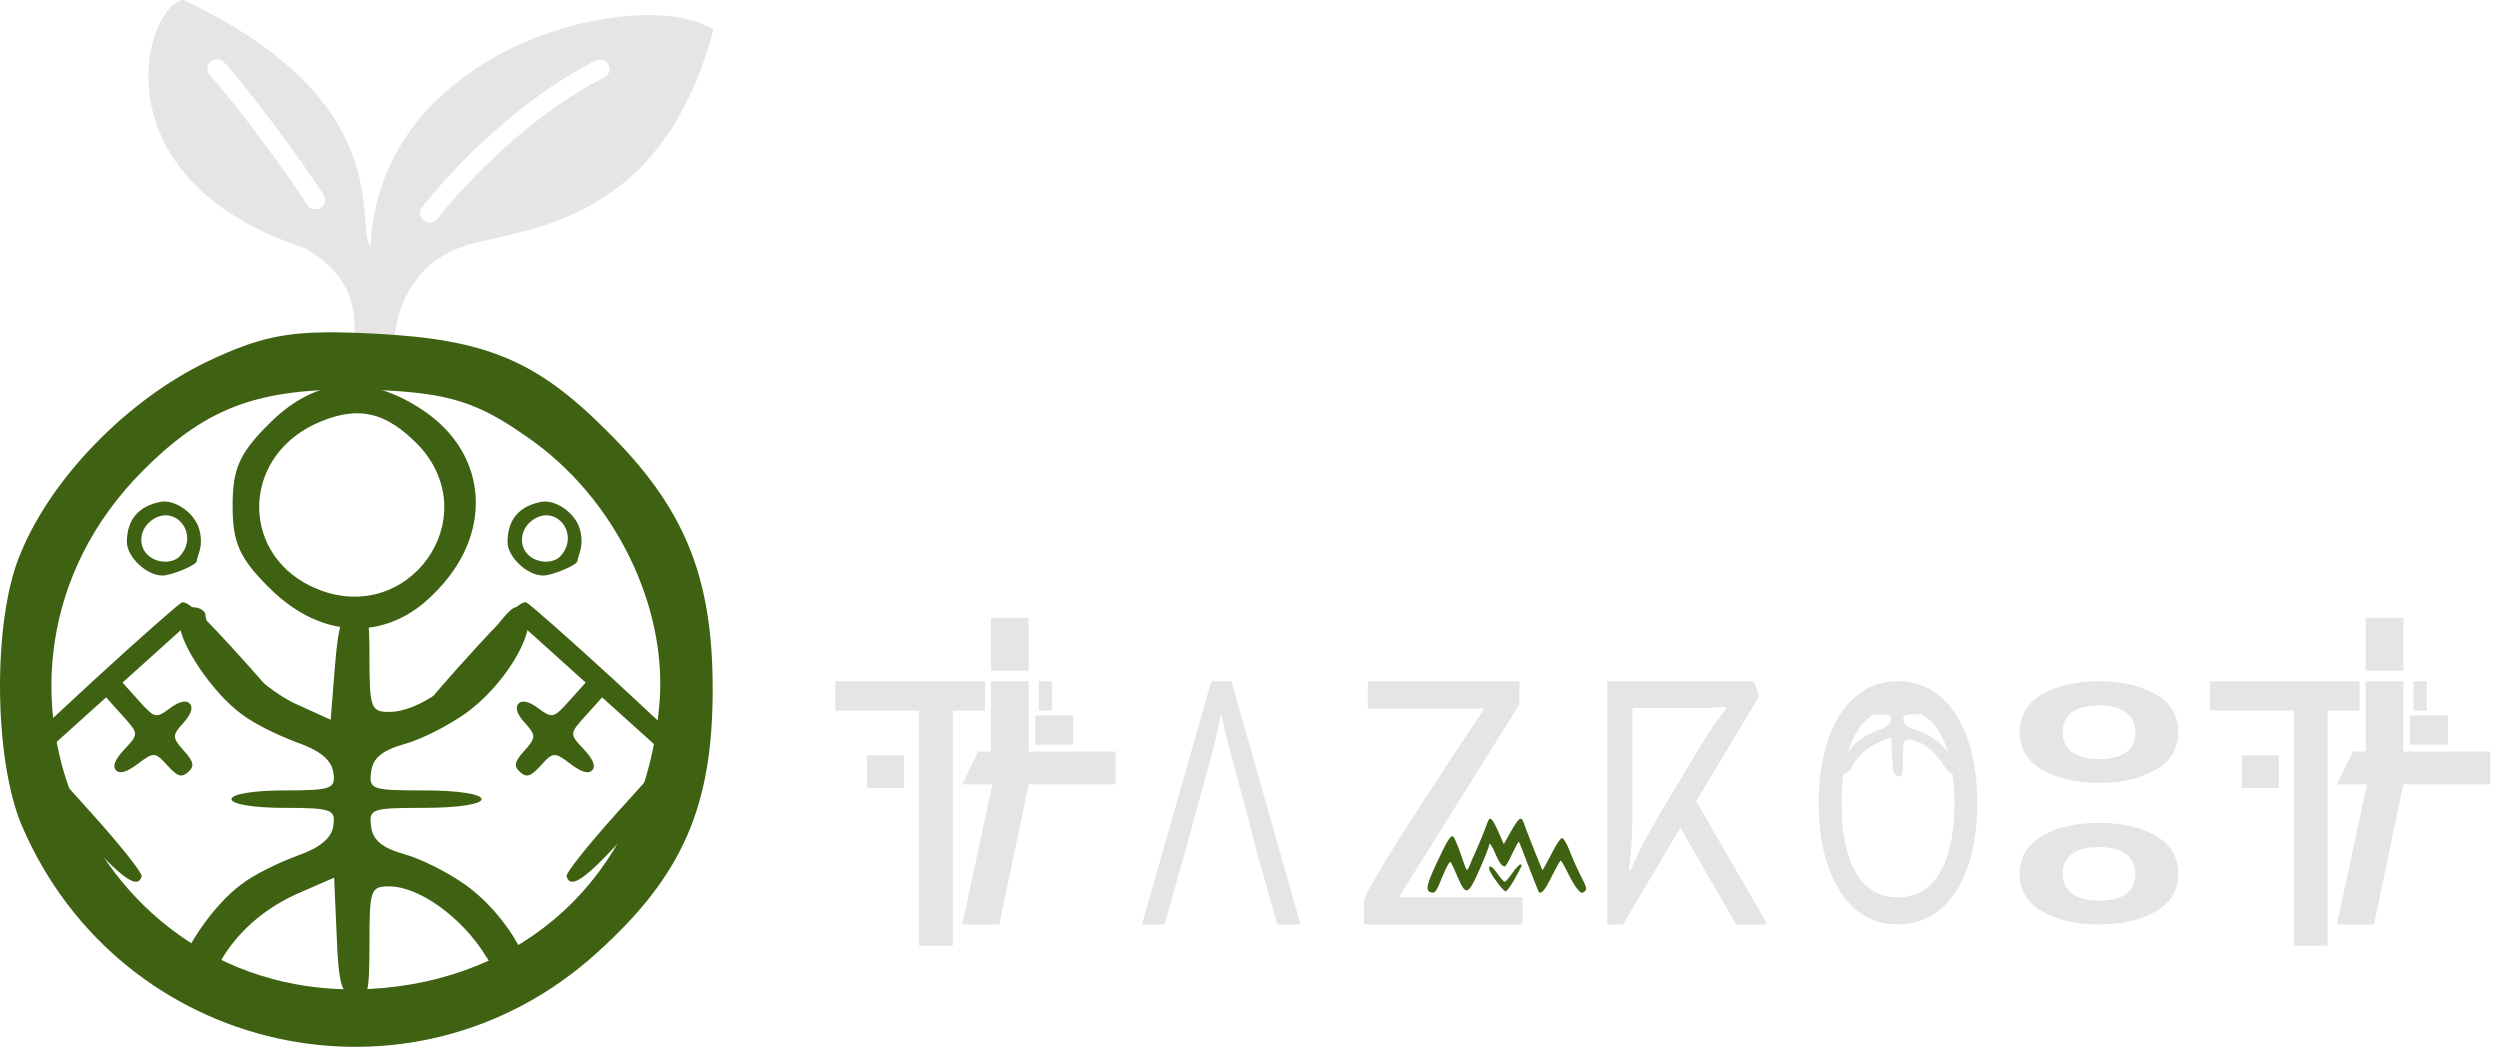
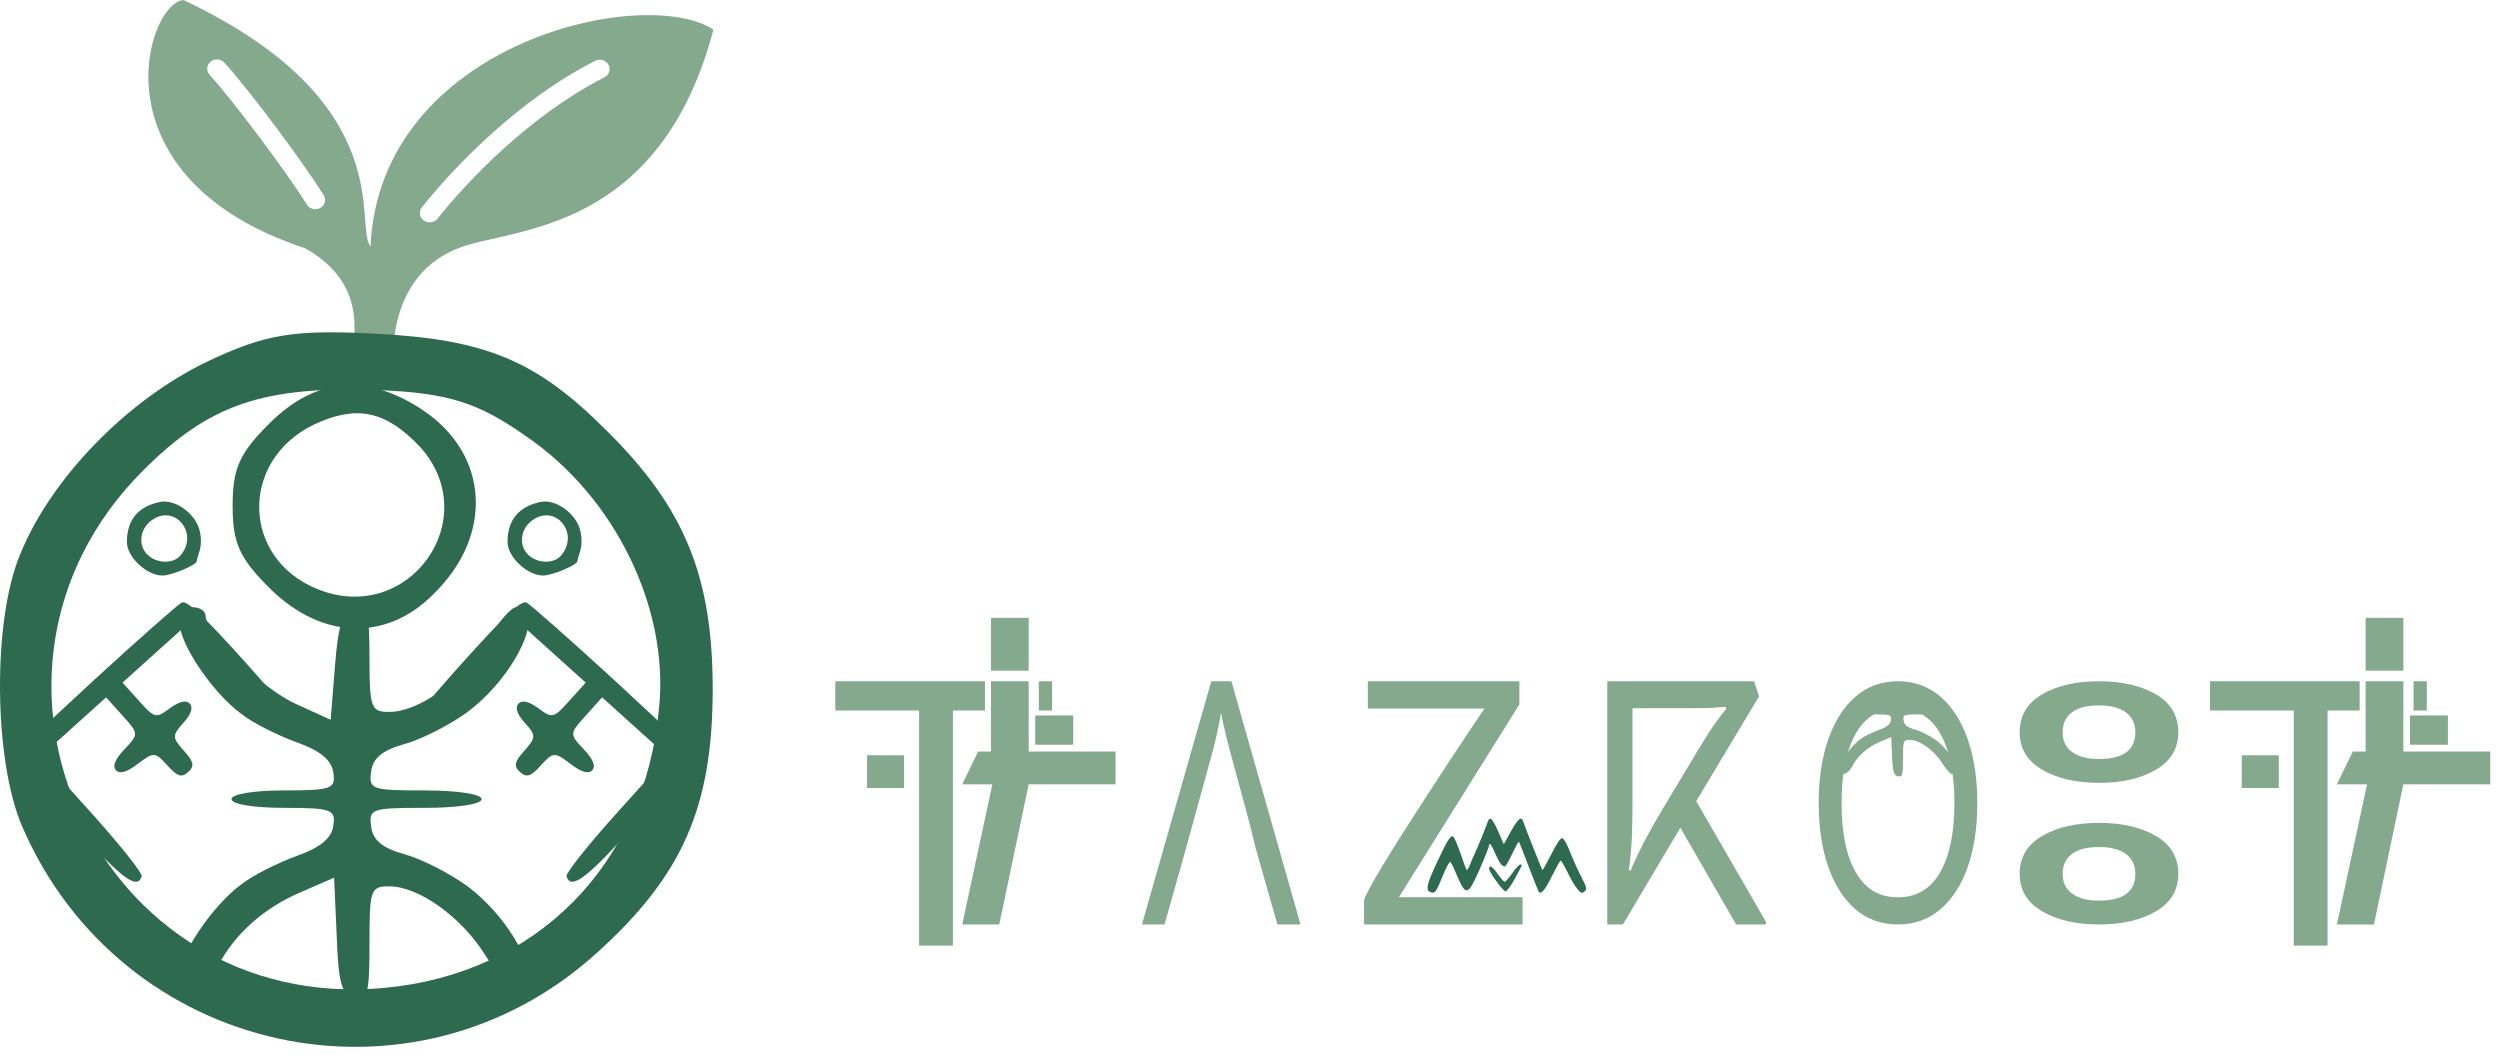
<svg xmlns="http://www.w3.org/2000/svg" width="127" height="54" viewBox="0 0 127 54" fill="none">
-   <path d="M26.741 30.605C26.924 30.694 28.922 32.456 31.196 34.541L35.307 38.356L32.574 41.518C29.933 44.535 28.999 45.279 28.78 44.516C28.732 44.36 29.869 42.93 31.313 41.325L33.921 38.429L32.254 36.928L30.587 35.427L29.762 36.344C28.936 37.261 28.917 37.281 29.632 38.038C30.136 38.568 30.274 38.918 30.086 39.126C29.898 39.335 29.536 39.234 28.956 38.788C28.171 38.194 28.092 38.198 27.472 38.886C26.966 39.449 26.751 39.52 26.418 39.219C26.084 38.919 26.132 38.698 26.639 38.136C27.239 37.469 27.233 37.35 26.664 36.724C26.285 36.307 26.147 35.957 26.335 35.749C26.523 35.54 26.885 35.641 27.34 35.974C28.063 36.512 28.121 36.489 28.928 35.593L29.754 34.676L28.191 33.269L26.628 31.862L24.02 34.758C21.956 37.051 21.33 37.619 21.026 37.496C20.803 37.409 20.615 37.24 20.609 37.121C20.622 36.981 21.891 35.446 23.486 33.674C25.644 31.278 26.457 30.5 26.741 30.605Z" fill="#3F6212" />
-   <path d="M9.237 30.605C9.054 30.694 7.055 32.456 4.782 34.541L0.67 38.356L3.403 41.518C6.045 44.535 6.979 45.279 7.197 44.516C7.245 44.36 6.109 42.93 4.664 41.325L2.056 38.429L3.723 36.928L5.39 35.427L6.216 36.344C7.042 37.261 7.06 37.281 6.346 38.038C5.841 38.568 5.704 38.918 5.891 39.126C6.079 39.335 6.442 39.234 7.021 38.788C7.807 38.194 7.886 38.198 8.505 38.886C9.012 39.449 9.226 39.52 9.56 39.219C9.893 38.919 9.845 38.698 9.339 38.136C8.738 37.469 8.745 37.35 9.313 36.724C9.693 36.307 9.83 35.957 9.642 35.749C9.455 35.54 9.092 35.641 8.638 35.974C7.915 36.512 7.856 36.489 7.05 35.593L6.224 34.676L7.787 33.269L9.35 31.862L11.958 34.758C14.022 37.051 14.647 37.619 14.952 37.496C15.175 37.409 15.362 37.24 15.368 37.121C15.356 36.981 14.086 35.446 12.491 33.674C10.334 31.278 9.52 30.5 9.237 30.605Z" fill="#3F6212" />
-   <path d="M13.741 21.456C12.157 23.015 11.817 23.795 11.817 25.689C11.817 27.582 12.157 28.362 13.741 29.922C16.343 32.483 19.623 32.595 21.999 30.2C25.11 27.192 24.828 23.071 21.49 20.843C18.662 18.95 16.06 19.173 13.741 21.456ZM21.32 22.681C24.658 26.357 20.755 31.815 16.116 29.922C12.27 28.362 12.157 23.405 15.947 21.567C18.096 20.565 19.567 20.843 21.32 22.681Z" fill="#3F6212" />
-   <path d="M9.132 31.69C9.132 32.709 10.796 35.191 12.242 36.254C12.855 36.741 14.126 37.362 15.089 37.716C16.228 38.115 16.842 38.602 16.929 39.223C17.061 40.065 16.885 40.153 14.432 40.153C12.943 40.153 11.76 40.331 11.76 40.596C11.76 40.862 12.943 41.039 14.432 41.039C16.885 41.039 17.061 41.128 16.929 41.97C16.842 42.59 16.228 43.078 15.089 43.476C14.126 43.831 12.855 44.451 12.242 44.939C10.796 46.002 9.132 48.483 9.132 49.503C9.132 50.743 10.358 50.522 11.059 49.104C11.892 47.464 13.425 46.091 15.352 45.293L16.973 44.584L17.105 47.553C17.192 49.99 17.367 50.566 18.024 50.699C18.681 50.832 18.769 50.477 18.769 47.952C18.769 45.205 18.813 45.027 19.777 45.027C21.266 45.027 23.456 46.578 24.683 48.572C25.296 49.547 25.953 50.344 26.216 50.344C27.837 50.344 26.172 46.755 23.631 44.939C22.755 44.318 21.354 43.609 20.521 43.388C19.426 43.078 18.944 42.679 18.857 42.014C18.725 41.084 18.857 41.039 21.573 41.039C23.194 41.039 24.464 40.862 24.464 40.596C24.464 40.331 23.194 40.153 21.573 40.153C18.857 40.153 18.725 40.109 18.857 39.178C18.944 38.514 19.426 38.115 20.521 37.805C21.354 37.583 22.755 36.874 23.631 36.254C26.172 34.437 27.837 30.848 26.216 30.848C25.953 30.848 25.296 31.646 24.683 32.621C23.456 34.614 21.266 36.165 19.777 36.165C18.857 36.165 18.769 35.988 18.769 33.462C18.769 31.158 18.681 30.804 18.024 30.937C17.411 31.025 17.192 31.646 17.017 33.817L16.798 36.564L15.046 35.767C13.337 35.013 10.446 32.178 10.446 31.291C10.446 31.025 10.139 30.848 9.789 30.848C9.438 30.848 9.132 31.203 9.132 31.69Z" fill="#3F6212" />
-   <path d="M29.435 26.812C29.169 26.015 28.194 25.357 27.485 25.495C26.35 25.72 25.783 26.413 25.783 27.539C25.783 28.284 26.776 29.237 27.591 29.237C28.052 29.237 29.328 28.7 29.328 28.509C29.328 28.474 29.399 28.215 29.488 27.938C29.576 27.591 29.559 27.193 29.435 26.812ZM28.477 28.249C28.105 28.648 27.29 28.63 26.829 28.18C26.333 27.695 26.439 26.863 27.042 26.43C28.229 25.564 29.488 27.123 28.477 28.249Z" fill="#3F6212" />
-   <path d="M10.098 26.812C9.832 26.015 8.857 25.357 8.148 25.495C7.014 25.72 6.446 26.413 6.446 27.539C6.446 28.284 7.439 29.237 8.254 29.237C8.715 29.237 9.991 28.7 9.991 28.509C9.991 28.474 10.062 28.215 10.151 27.938C10.24 27.591 10.222 27.193 10.098 26.812ZM9.141 28.249C8.768 28.648 7.953 28.63 7.492 28.18C6.996 27.695 7.102 26.863 7.705 26.43C8.892 25.564 10.151 27.123 9.141 28.249Z" fill="#3F6212" />
-   <path d="M18.822 12.517C17.959 11.475 20.372 5.214 9.316 3.39795e-05C7.421 0.185 4.649 9.037 15.503 12.612C18.691 14.431 17.976 17.015 17.868 18.474L19.994 18.631C19.994 18.631 19.467 13.941 23.478 12.534C26.207 11.577 33.535 11.749 36.243 1.502C32.7 -0.806 19.288 2.187 18.822 12.517ZM16.27 10.565C16.034 10.697 15.729 10.62 15.588 10.394C14.617 8.821 11.88 5.155 10.65 3.8C10.469 3.601 10.492 3.302 10.699 3.132C10.906 2.962 11.221 2.985 11.4 3.184C12.706 4.629 15.412 8.254 16.445 9.917C16.585 10.143 16.506 10.433 16.27 10.565ZM30.709 3.927C26.929 5.837 23.703 9.242 22.224 11.111C22.059 11.319 21.747 11.359 21.528 11.2C21.309 11.041 21.265 10.745 21.43 10.536C22.976 8.592 26.244 5.117 30.236 3.09C30.478 2.967 30.779 3.056 30.91 3.287C31.04 3.518 30.95 3.804 30.709 3.927Z" fill="#E7E5E4" />
-   <path d="M10.493 18.386C6.482 20.319 2.615 24.259 1.039 28.126C-0.393 31.492 -0.322 38.583 1.111 41.949C6.124 53.623 20.95 56.917 30.332 48.395C34.701 44.456 36.205 40.946 36.205 35.002C36.205 29.272 34.773 25.762 30.762 21.823C27.252 18.314 24.674 17.24 19.088 16.953C14.934 16.738 13.501 16.953 10.493 18.386ZM26.751 22.181C31.263 25.261 33.985 30.919 33.483 35.933C32.767 43.954 27.252 49.469 19.517 50.185C4.978 51.546 -3.043 34.214 7.27 23.9C10.636 20.534 13.358 19.603 19.231 19.818C22.812 19.961 24.316 20.463 26.751 22.181Z" fill="#3F6212" />
-   <path d="M106.628 39.769C105.465 39.769 104.504 39.547 103.744 39.103C102.981 38.661 102.6 38.026 102.6 37.197C102.6 36.356 102.981 35.714 103.744 35.27C104.504 34.829 105.465 34.608 106.628 34.608C107.792 34.608 108.755 34.829 109.518 35.27C110.277 35.714 110.657 36.356 110.657 37.197C110.657 38.026 110.277 38.661 109.518 39.103C108.755 39.547 107.792 39.769 106.628 39.769ZM106.628 38.558C107.86 38.558 108.476 38.104 108.476 37.197C108.476 36.771 108.318 36.437 108.004 36.195C107.685 35.955 107.227 35.835 106.628 35.835C106.012 35.835 105.551 35.955 105.243 36.195C104.935 36.437 104.781 36.771 104.781 37.197C104.781 37.634 104.943 37.97 105.268 38.205C105.593 38.441 106.047 38.558 106.628 38.558ZM106.628 46.963C105.465 46.963 104.504 46.741 103.744 46.297C102.981 45.856 102.6 45.22 102.6 44.391C102.6 43.55 102.981 42.908 103.744 42.465C104.504 42.023 105.465 41.802 106.628 41.802C107.792 41.802 108.755 42.023 109.518 42.465C110.277 42.908 110.657 43.55 110.657 44.391C110.657 45.22 110.277 45.856 109.518 46.297C108.755 46.741 107.792 46.963 106.628 46.963ZM106.628 45.752C107.86 45.752 108.476 45.299 108.476 44.391C108.476 43.965 108.318 43.631 108.004 43.389C107.685 43.149 107.227 43.029 106.628 43.029C106.012 43.029 105.551 43.149 105.243 43.389C104.935 43.631 104.781 43.965 104.781 44.391C104.781 44.828 104.943 45.164 105.268 45.4C105.593 45.635 106.047 45.752 106.628 45.752Z" fill="#E7E5E4" />
-   <path d="M96.412 46.963C95.573 46.963 94.854 46.705 94.255 46.19C93.656 45.674 93.195 44.953 92.874 44.028C92.551 43.105 92.39 42.026 92.39 40.794C92.39 39.561 92.553 38.48 92.879 37.55C93.205 36.62 93.668 35.897 94.268 35.381C94.866 34.866 95.581 34.608 96.412 34.608C97.244 34.608 97.961 34.866 98.564 35.381C99.167 35.897 99.632 36.62 99.958 37.55C100.284 38.48 100.447 39.561 100.447 40.794C100.447 42.026 100.286 43.105 99.965 44.028C99.642 44.953 99.18 45.674 98.576 46.19C97.973 46.705 97.252 46.963 96.412 46.963ZM96.412 45.584C97.35 45.584 98.063 45.164 98.552 44.324C99.041 43.483 99.285 42.307 99.285 40.794C99.285 39.281 99.043 38.101 98.559 37.254C98.073 36.409 97.358 35.986 96.412 35.986C95.475 35.986 94.764 36.409 94.28 37.254C93.794 38.101 93.551 39.281 93.551 40.794C93.551 42.307 93.794 43.483 94.28 44.324C94.764 45.164 95.475 45.584 96.412 45.584Z" fill="#E7E5E4" />
-   <path d="M77.347 46.963H69.29C69.29 46.963 69.29 46.489 69.29 45.786C69.29 45.083 75.41 35.992 75.41 35.992H69.485V34.608H77.185V35.785L71.064 45.578H77.347V46.963Z" fill="#E7E5E4" />
-   <path d="M81.65 46.963V34.608H89.103L89.362 35.37L86.168 40.699L89.708 46.824V46.963H88.197L85.362 42.049L82.442 46.963H81.65ZM82.83 44.229C83.07 43.675 83.31 43.17 83.55 42.713C83.789 42.258 84.063 41.772 84.37 41.253L86.168 38.259C86.427 37.821 86.678 37.417 86.922 37.048C87.168 36.679 87.425 36.333 87.693 36.01L87.665 35.906C87.396 35.929 87.151 35.946 86.931 35.958C86.71 35.969 86.418 35.975 86.053 35.975H82.931V40.889C82.931 41.443 82.919 42.002 82.896 42.568C82.871 43.133 82.821 43.675 82.744 44.194L82.83 44.229Z" fill="#E7E5E4" />
-   <path d="M63.806 43.155L63.465 41.776L62.455 38.054C62.43 37.962 62.388 37.796 62.329 37.555C62.27 37.313 62.211 37.066 62.152 36.814C62.102 36.55 62.059 36.349 62.026 36.211C61.967 36.567 61.9 36.917 61.824 37.262C61.748 37.595 61.685 37.859 61.634 38.054L60.611 41.776L60.233 43.155L59.159 46.963H58.01L61.533 34.608H62.556L66.067 46.963H64.893L63.806 43.155Z" fill="#E7E5E4" />
-   <path d="M45.927 38.368H44.047V40.032L45.927 40.032V40.032V38.368Z" fill="#E7E5E4" />
-   <path d="M48.882 39.843L49.688 38.179H50.341V34.608H52.257V38.179H56.671V39.843H52.257L50.762 46.963H48.882L50.412 39.843H48.882Z" fill="#E7E5E4" />
-   <path d="M52.257 34.071H50.341V31.385H52.257V34.071Z" fill="#E7E5E4" />
-   <path d="M54.521 37.831H52.589V36.345H54.521V37.831Z" fill="#E7E5E4" />
-   <path d="M52.773 36.094V34.608H53.447V36.094H52.773Z" fill="#E7E5E4" />
-   <path d="M42.435 36.094H46.69V48.037H48.407V39.856V36.094H50.035V34.608H42.435V36.094Z" fill="#E7E5E4" />
-   <path d="M115.761 38.368H113.881V40.032L115.761 40.032V40.032V38.368Z" fill="#E7E5E4" />
-   <path d="M118.716 39.843L119.522 38.179H120.175V34.608H122.091V38.179H126.505V39.843H122.091L120.596 46.963H118.716L120.246 39.843H118.716Z" fill="#E7E5E4" />
-   <path d="M122.091 34.071H120.175V31.385H122.091V34.071Z" fill="#E7E5E4" />
-   <path d="M124.355 37.831H122.423V36.345H124.355V37.831Z" fill="#E7E5E4" />
-   <path d="M122.607 36.094V34.608H123.281V36.094H122.607Z" fill="#E7E5E4" />
-   <path d="M112.27 36.094H116.524V48.037H118.24V39.856V36.094H119.869V34.608H112.27V36.094Z" fill="#E7E5E4" />
-   <path d="M75.578 41.745C75.48 42.037 75.057 43.069 74.91 43.381C74.831 43.547 74.723 43.8 74.664 43.956C74.605 44.111 74.537 44.209 74.507 44.189C74.478 44.16 74.33 43.77 74.183 43.322C74.026 42.875 73.859 42.495 73.81 42.485C73.682 42.436 73.515 42.699 72.965 43.878C72.474 44.939 72.415 45.221 72.661 45.319C72.896 45.406 72.945 45.348 73.289 44.501C73.466 44.063 73.643 43.741 73.682 43.79C73.731 43.829 73.888 44.17 74.046 44.55C74.468 45.533 74.586 45.484 75.165 44.16C75.43 43.566 75.637 43.021 75.647 42.943C75.647 42.748 75.774 42.923 75.99 43.43C76.177 43.848 76.305 44.014 76.452 44.014C76.491 44.014 76.658 43.722 76.825 43.361C76.992 43.011 77.139 42.738 77.159 42.758C77.179 42.777 77.405 43.342 77.65 44.004C77.906 44.666 78.132 45.241 78.161 45.29C78.269 45.475 78.485 45.231 78.839 44.501C79.055 44.072 79.251 43.722 79.281 43.722C79.32 43.722 79.467 43.985 79.624 44.296C79.772 44.618 79.998 44.997 80.115 45.144C80.302 45.377 80.361 45.397 80.489 45.29C80.636 45.173 80.617 45.095 80.292 44.472C80.096 44.082 79.841 43.508 79.723 43.186C79.595 42.865 79.438 42.592 79.359 42.573C79.281 42.563 79.065 42.875 78.809 43.391C78.573 43.848 78.367 44.218 78.357 44.199C78.318 44.16 77.513 42.125 77.385 41.745C77.277 41.453 77.139 41.56 76.756 42.232L76.393 42.884L76.108 42.232C75.804 41.56 75.686 41.453 75.578 41.745Z" fill="#3F6212" />
-   <path d="M76.825 44.355C76.658 44.598 76.481 44.793 76.442 44.793C76.393 44.793 76.236 44.618 76.088 44.404C75.814 44.014 75.647 43.907 75.647 44.131C75.647 44.306 76.354 45.28 76.481 45.28C76.55 45.28 76.747 45.007 76.933 44.676C77.356 43.897 77.356 43.917 77.228 43.917C77.179 43.917 76.992 44.111 76.825 44.355Z" fill="#3F6212" />
-   <path d="M96.702 35.682L96.059 35.697C96.103 35.971 96.044 36 95.227 36C94.73 36 94.336 36.058 94.336 36.144C94.336 36.231 94.73 36.289 95.227 36.289C96.044 36.289 96.103 36.318 96.059 36.592C96.03 36.794 95.826 36.953 95.446 37.082C95.125 37.198 94.701 37.4 94.497 37.559C94.015 37.905 93.46 38.713 93.46 39.045C93.46 39.449 93.869 39.377 94.102 38.915C94.38 38.381 94.891 37.934 95.533 37.674L96.074 37.443L96.118 38.41C96.147 39.204 96.205 39.392 96.424 39.435C96.643 39.478 96.672 39.363 96.672 38.54C96.672 37.645 96.687 37.587 97.008 37.587C97.505 37.587 98.235 38.093 98.644 38.742C98.848 39.06 99.067 39.319 99.155 39.319C99.695 39.319 99.14 38.15 98.293 37.559C98.001 37.357 97.534 37.126 97.257 37.054C96.891 36.953 96.731 36.823 96.702 36.606C96.658 36.303 96.702 36.289 97.607 36.289C98.147 36.289 98.571 36.231 98.571 36.144C98.571 36.058 98.147 36 97.607 36C96.702 36 96.658 35.986 96.702 35.682Z" fill="#E7E5E4" />
+   <path d="M26.741 30.605C26.924 30.694 28.922 32.456 31.196 34.541L35.307 38.356L32.574 41.518C29.933 44.535 28.999 45.279 28.78 44.516C28.732 44.36 29.869 42.93 31.313 41.325L33.921 38.429L32.254 36.928L30.587 35.427L29.762 36.344C28.936 37.261 28.917 37.281 29.632 38.038C30.136 38.568 30.274 38.918 30.086 39.126C29.898 39.335 29.536 39.234 28.956 38.788C28.171 38.194 28.092 38.198 27.472 38.886C26.966 39.449 26.751 39.52 26.418 39.219C26.084 38.919 26.132 38.698 26.639 38.136C27.239 37.469 27.233 37.35 26.664 36.724C26.285 36.307 26.147 35.957 26.335 35.749C26.523 35.54 26.885 35.641 27.34 35.974C28.063 36.512 28.121 36.489 28.928 35.593L29.754 34.676L28.191 33.269L26.628 31.862L24.02 34.758C21.956 37.051 21.33 37.619 21.026 37.496C20.803 37.409 20.615 37.24 20.609 37.121C20.622 36.981 21.891 35.446 23.486 33.674C25.644 31.278 26.457 30.5 26.741 30.605Z" fill="#2D6A4F" />
+   <path d="M9.237 30.605C9.054 30.694 7.055 32.456 4.782 34.541L0.67 38.356L3.403 41.518C6.045 44.535 6.979 45.279 7.197 44.516C7.245 44.36 6.109 42.93 4.664 41.325L2.056 38.429L3.723 36.928L5.39 35.427L6.216 36.344C7.042 37.261 7.06 37.281 6.346 38.038C5.841 38.568 5.704 38.918 5.891 39.126C6.079 39.335 6.442 39.234 7.021 38.788C7.807 38.194 7.886 38.198 8.505 38.886C9.012 39.449 9.226 39.52 9.56 39.219C9.893 38.919 9.845 38.698 9.339 38.136C8.738 37.469 8.745 37.35 9.313 36.724C9.693 36.307 9.83 35.957 9.642 35.749C9.455 35.54 9.092 35.641 8.638 35.974C7.915 36.512 7.856 36.489 7.05 35.593L6.224 34.676L7.787 33.269L9.35 31.862L11.958 34.758C14.022 37.051 14.647 37.619 14.952 37.496C15.175 37.409 15.362 37.24 15.368 37.121C15.356 36.981 14.086 35.446 12.491 33.674C10.334 31.278 9.52 30.5 9.237 30.605Z" fill="#2D6A4F" />
+   <path d="M13.741 21.456C12.157 23.015 11.817 23.795 11.817 25.689C11.817 27.582 12.157 28.362 13.741 29.922C16.343 32.483 19.623 32.595 21.999 30.2C25.11 27.192 24.828 23.071 21.49 20.843C18.662 18.95 16.06 19.173 13.741 21.456ZM21.32 22.681C24.658 26.357 20.755 31.815 16.116 29.922C12.27 28.362 12.157 23.405 15.947 21.567C18.096 20.565 19.567 20.843 21.32 22.681Z" fill="#2D6A4F" />
+   <path d="M9.132 31.69C9.132 32.709 10.796 35.191 12.242 36.254C12.855 36.741 14.126 37.362 15.089 37.716C16.228 38.115 16.842 38.602 16.929 39.223C17.061 40.065 16.885 40.153 14.432 40.153C12.943 40.153 11.76 40.331 11.76 40.596C11.76 40.862 12.943 41.039 14.432 41.039C16.885 41.039 17.061 41.128 16.929 41.97C16.842 42.59 16.228 43.078 15.089 43.476C14.126 43.831 12.855 44.451 12.242 44.939C10.796 46.002 9.132 48.483 9.132 49.503C9.132 50.743 10.358 50.522 11.059 49.104C11.892 47.464 13.425 46.091 15.352 45.293L16.973 44.584L17.105 47.553C17.192 49.99 17.367 50.566 18.024 50.699C18.681 50.832 18.769 50.477 18.769 47.952C18.769 45.205 18.813 45.027 19.777 45.027C21.266 45.027 23.456 46.578 24.683 48.572C25.296 49.547 25.953 50.344 26.216 50.344C27.837 50.344 26.172 46.755 23.631 44.939C22.755 44.318 21.354 43.609 20.521 43.388C19.426 43.078 18.944 42.679 18.857 42.014C18.725 41.084 18.857 41.039 21.573 41.039C23.194 41.039 24.464 40.862 24.464 40.596C24.464 40.331 23.194 40.153 21.573 40.153C18.857 40.153 18.725 40.109 18.857 39.178C18.944 38.514 19.426 38.115 20.521 37.805C21.354 37.583 22.755 36.874 23.631 36.254C26.172 34.437 27.837 30.848 26.216 30.848C25.953 30.848 25.296 31.646 24.683 32.621C23.456 34.614 21.266 36.165 19.777 36.165C18.857 36.165 18.769 35.988 18.769 33.462C18.769 31.158 18.681 30.804 18.024 30.937C17.411 31.025 17.192 31.646 17.017 33.817L16.798 36.564L15.046 35.767C13.337 35.013 10.446 32.178 10.446 31.291C10.446 31.025 10.139 30.848 9.789 30.848C9.438 30.848 9.132 31.203 9.132 31.69Z" fill="#2D6A4F" />
+   <path d="M29.435 26.812C29.169 26.015 28.194 25.357 27.485 25.495C26.35 25.72 25.783 26.413 25.783 27.539C25.783 28.284 26.776 29.237 27.591 29.237C28.052 29.237 29.328 28.7 29.328 28.509C29.328 28.474 29.399 28.215 29.488 27.938C29.576 27.591 29.559 27.193 29.435 26.812ZM28.477 28.249C28.105 28.648 27.29 28.63 26.829 28.18C26.333 27.695 26.439 26.863 27.042 26.43C28.229 25.564 29.488 27.123 28.477 28.249Z" fill="#2D6A4F" />
+   <path d="M10.098 26.812C9.832 26.015 8.857 25.357 8.148 25.495C7.014 25.72 6.446 26.413 6.446 27.539C6.446 28.284 7.439 29.237 8.254 29.237C8.715 29.237 9.991 28.7 9.991 28.509C9.991 28.474 10.062 28.215 10.151 27.938C10.24 27.591 10.222 27.193 10.098 26.812ZM9.141 28.249C8.768 28.648 7.953 28.63 7.492 28.18C6.996 27.695 7.102 26.863 7.705 26.43C8.892 25.564 10.151 27.123 9.141 28.249Z" fill="#2D6A4F" />
+   <path d="M18.822 12.517C17.959 11.475 20.372 5.214 9.316 3.39795e-05C7.421 0.185 4.649 9.037 15.503 12.612C18.691 14.431 17.976 17.015 17.868 18.474L19.994 18.631C19.994 18.631 19.467 13.941 23.478 12.534C26.207 11.577 33.535 11.749 36.243 1.502C32.7 -0.806 19.288 2.187 18.822 12.517ZM16.27 10.565C16.034 10.697 15.729 10.62 15.588 10.394C14.617 8.821 11.88 5.155 10.65 3.8C10.469 3.601 10.492 3.302 10.699 3.132C10.906 2.962 11.221 2.985 11.4 3.184C12.706 4.629 15.412 8.254 16.445 9.917C16.585 10.143 16.506 10.433 16.27 10.565ZM30.709 3.927C26.929 5.837 23.703 9.242 22.224 11.111C22.059 11.319 21.747 11.359 21.528 11.2C21.309 11.041 21.265 10.745 21.43 10.536C22.976 8.592 26.244 5.117 30.236 3.09C30.478 2.967 30.779 3.056 30.91 3.287C31.04 3.518 30.95 3.804 30.709 3.927Z" fill="#84A98C" />
+   <path d="M10.493 18.386C6.482 20.319 2.615 24.259 1.039 28.126C-0.393 31.492 -0.322 38.583 1.111 41.949C6.124 53.623 20.95 56.917 30.332 48.395C34.701 44.456 36.205 40.946 36.205 35.002C36.205 29.272 34.773 25.762 30.762 21.823C27.252 18.314 24.674 17.24 19.088 16.953C14.934 16.738 13.501 16.953 10.493 18.386ZM26.751 22.181C31.263 25.261 33.985 30.919 33.483 35.933C32.767 43.954 27.252 49.469 19.517 50.185C4.978 51.546 -3.043 34.214 7.27 23.9C10.636 20.534 13.358 19.603 19.231 19.818C22.812 19.961 24.316 20.463 26.751 22.181Z" fill="#2D6A4F" />
+   <path d="M106.628 39.769C105.465 39.769 104.504 39.547 103.744 39.103C102.981 38.661 102.6 38.026 102.6 37.197C102.6 36.356 102.981 35.714 103.744 35.27C104.504 34.829 105.465 34.608 106.628 34.608C107.792 34.608 108.755 34.829 109.518 35.27C110.277 35.714 110.657 36.356 110.657 37.197C110.657 38.026 110.277 38.661 109.518 39.103C108.755 39.547 107.792 39.769 106.628 39.769ZM106.628 38.558C107.86 38.558 108.476 38.104 108.476 37.197C108.476 36.771 108.318 36.437 108.004 36.195C107.685 35.955 107.227 35.835 106.628 35.835C106.012 35.835 105.551 35.955 105.243 36.195C104.935 36.437 104.781 36.771 104.781 37.197C104.781 37.634 104.943 37.97 105.268 38.205C105.593 38.441 106.047 38.558 106.628 38.558ZM106.628 46.963C105.465 46.963 104.504 46.741 103.744 46.297C102.981 45.856 102.6 45.22 102.6 44.391C102.6 43.55 102.981 42.908 103.744 42.465C104.504 42.023 105.465 41.802 106.628 41.802C107.792 41.802 108.755 42.023 109.518 42.465C110.277 42.908 110.657 43.55 110.657 44.391C110.657 45.22 110.277 45.856 109.518 46.297C108.755 46.741 107.792 46.963 106.628 46.963ZM106.628 45.752C107.86 45.752 108.476 45.299 108.476 44.391C108.476 43.965 108.318 43.631 108.004 43.389C107.685 43.149 107.227 43.029 106.628 43.029C106.012 43.029 105.551 43.149 105.243 43.389C104.935 43.631 104.781 43.965 104.781 44.391C104.781 44.828 104.943 45.164 105.268 45.4C105.593 45.635 106.047 45.752 106.628 45.752Z" fill="#84A98C" />
+   <path d="M96.412 46.963C95.573 46.963 94.854 46.705 94.255 46.19C93.656 45.674 93.195 44.953 92.874 44.028C92.551 43.105 92.39 42.026 92.39 40.794C92.39 39.561 92.553 38.48 92.879 37.55C93.205 36.62 93.668 35.897 94.268 35.381C94.866 34.866 95.581 34.608 96.412 34.608C97.244 34.608 97.961 34.866 98.564 35.381C99.167 35.897 99.632 36.62 99.958 37.55C100.284 38.48 100.447 39.561 100.447 40.794C100.447 42.026 100.286 43.105 99.965 44.028C99.642 44.953 99.18 45.674 98.576 46.19C97.973 46.705 97.252 46.963 96.412 46.963ZM96.412 45.584C97.35 45.584 98.063 45.164 98.552 44.324C99.041 43.483 99.285 42.307 99.285 40.794C99.285 39.281 99.043 38.101 98.559 37.254C98.073 36.409 97.358 35.986 96.412 35.986C95.475 35.986 94.764 36.409 94.28 37.254C93.794 38.101 93.551 39.281 93.551 40.794C93.551 42.307 93.794 43.483 94.28 44.324C94.764 45.164 95.475 45.584 96.412 45.584Z" fill="#84A98C" />
+   <path d="M77.347 46.963H69.29C69.29 46.963 69.29 46.489 69.29 45.786C69.29 45.083 75.41 35.992 75.41 35.992H69.485V34.608H77.185V35.785L71.064 45.578H77.347V46.963Z" fill="#84A98C" />
+   <path d="M81.65 46.963V34.608H89.103L89.362 35.37L86.168 40.699L89.708 46.824V46.963H88.197L85.362 42.049L82.442 46.963H81.65ZM82.83 44.229C83.07 43.675 83.31 43.17 83.55 42.713C83.789 42.258 84.063 41.772 84.37 41.253L86.168 38.259C86.427 37.821 86.678 37.417 86.922 37.048C87.168 36.679 87.425 36.333 87.693 36.01L87.665 35.906C87.396 35.929 87.151 35.946 86.931 35.958C86.71 35.969 86.418 35.975 86.053 35.975H82.931V40.889C82.931 41.443 82.919 42.002 82.896 42.568C82.871 43.133 82.821 43.675 82.744 44.194L82.83 44.229Z" fill="#84A98C" />
+   <path d="M63.806 43.155L63.465 41.776L62.455 38.054C62.43 37.962 62.388 37.796 62.329 37.555C62.27 37.313 62.211 37.066 62.152 36.814C62.102 36.55 62.059 36.349 62.026 36.211C61.967 36.567 61.9 36.917 61.824 37.262C61.748 37.595 61.685 37.859 61.634 38.054L60.611 41.776L60.233 43.155L59.159 46.963H58.01L61.533 34.608H62.556L66.067 46.963H64.893L63.806 43.155Z" fill="#84A98C" />
+   <path d="M45.927 38.368H44.047V40.032L45.927 40.032V40.032V38.368Z" fill="#84A98C" />
+   <path d="M48.882 39.843L49.688 38.179H50.341V34.608H52.257V38.179H56.671V39.843H52.257L50.762 46.963H48.882L50.412 39.843H48.882Z" fill="#84A98C" />
+   <path d="M52.257 34.071H50.341V31.385H52.257V34.071Z" fill="#84A98C" />
+   <path d="M54.521 37.831H52.589V36.345H54.521V37.831Z" fill="#84A98C" />
+   <path d="M52.773 36.094V34.608H53.447V36.094H52.773Z" fill="#84A98C" />
+   <path d="M42.435 36.094H46.69V48.037H48.407V39.856V36.094H50.035V34.608H42.435V36.094Z" fill="#84A98C" />
+   <path d="M115.761 38.368H113.881V40.032L115.761 40.032V40.032V38.368Z" fill="#84A98C" />
+   <path d="M118.716 39.843L119.522 38.179H120.175V34.608H122.091V38.179H126.505V39.843H122.091L120.596 46.963H118.716L120.246 39.843H118.716Z" fill="#84A98C" />
+   <path d="M122.091 34.071H120.175V31.385H122.091V34.071Z" fill="#84A98C" />
+   <path d="M124.355 37.831H122.423V36.345H124.355V37.831Z" fill="#84A98C" />
+   <path d="M122.607 36.094V34.608H123.281V36.094H122.607Z" fill="#84A98C" />
+   <path d="M112.27 36.094H116.524V48.037H118.24V39.856V36.094H119.869V34.608H112.27V36.094Z" fill="#84A98C" />
+   <path d="M75.578 41.745C75.48 42.037 75.057 43.069 74.91 43.381C74.831 43.547 74.723 43.8 74.664 43.956C74.605 44.111 74.537 44.209 74.507 44.189C74.478 44.16 74.33 43.77 74.183 43.322C74.026 42.875 73.859 42.495 73.81 42.485C73.682 42.436 73.515 42.699 72.965 43.878C72.474 44.939 72.415 45.221 72.661 45.319C72.896 45.406 72.945 45.348 73.289 44.501C73.466 44.063 73.643 43.741 73.682 43.79C73.731 43.829 73.888 44.17 74.046 44.55C74.468 45.533 74.586 45.484 75.165 44.16C75.43 43.566 75.637 43.021 75.647 42.943C75.647 42.748 75.774 42.923 75.99 43.43C76.177 43.848 76.305 44.014 76.452 44.014C76.491 44.014 76.658 43.722 76.825 43.361C76.992 43.011 77.139 42.738 77.159 42.758C77.179 42.777 77.405 43.342 77.65 44.004C77.906 44.666 78.132 45.241 78.161 45.29C78.269 45.475 78.485 45.231 78.839 44.501C79.055 44.072 79.251 43.722 79.281 43.722C79.32 43.722 79.467 43.985 79.624 44.296C79.772 44.618 79.998 44.997 80.115 45.144C80.302 45.377 80.361 45.397 80.489 45.29C80.636 45.173 80.617 45.095 80.292 44.472C80.096 44.082 79.841 43.508 79.723 43.186C79.595 42.865 79.438 42.592 79.359 42.573C79.281 42.563 79.065 42.875 78.809 43.391C78.573 43.848 78.367 44.218 78.357 44.199C78.318 44.16 77.513 42.125 77.385 41.745C77.277 41.453 77.139 41.56 76.756 42.232L76.393 42.884L76.108 42.232C75.804 41.56 75.686 41.453 75.578 41.745Z" fill="#2D6A4F" />
+   <path d="M76.825 44.355C76.658 44.598 76.481 44.793 76.442 44.793C76.393 44.793 76.236 44.618 76.088 44.404C75.814 44.014 75.647 43.907 75.647 44.131C75.647 44.306 76.354 45.28 76.481 45.28C76.55 45.28 76.747 45.007 76.933 44.676C77.356 43.897 77.356 43.917 77.228 43.917C77.179 43.917 76.992 44.111 76.825 44.355Z" fill="#2D6A4F" />
+   <path d="M96.702 35.682L96.059 35.697C96.103 35.971 96.044 36 95.227 36C94.73 36 94.336 36.058 94.336 36.144C94.336 36.231 94.73 36.289 95.227 36.289C96.044 36.289 96.103 36.318 96.059 36.592C96.03 36.794 95.826 36.953 95.446 37.082C95.125 37.198 94.701 37.4 94.497 37.559C94.015 37.905 93.46 38.713 93.46 39.045C93.46 39.449 93.869 39.377 94.102 38.915C94.38 38.381 94.891 37.934 95.533 37.674L96.074 37.443L96.118 38.41C96.147 39.204 96.205 39.392 96.424 39.435C96.643 39.478 96.672 39.363 96.672 38.54C96.672 37.645 96.687 37.587 97.008 37.587C97.505 37.587 98.235 38.093 98.644 38.742C98.848 39.06 99.067 39.319 99.155 39.319C99.695 39.319 99.14 38.15 98.293 37.559C98.001 37.357 97.534 37.126 97.257 37.054C96.891 36.953 96.731 36.823 96.702 36.606C96.658 36.303 96.702 36.289 97.607 36.289C98.147 36.289 98.571 36.231 98.571 36.144C98.571 36.058 98.147 36 97.607 36C96.702 36 96.658 35.986 96.702 35.682Z" fill="#84A98C" />
</svg>
